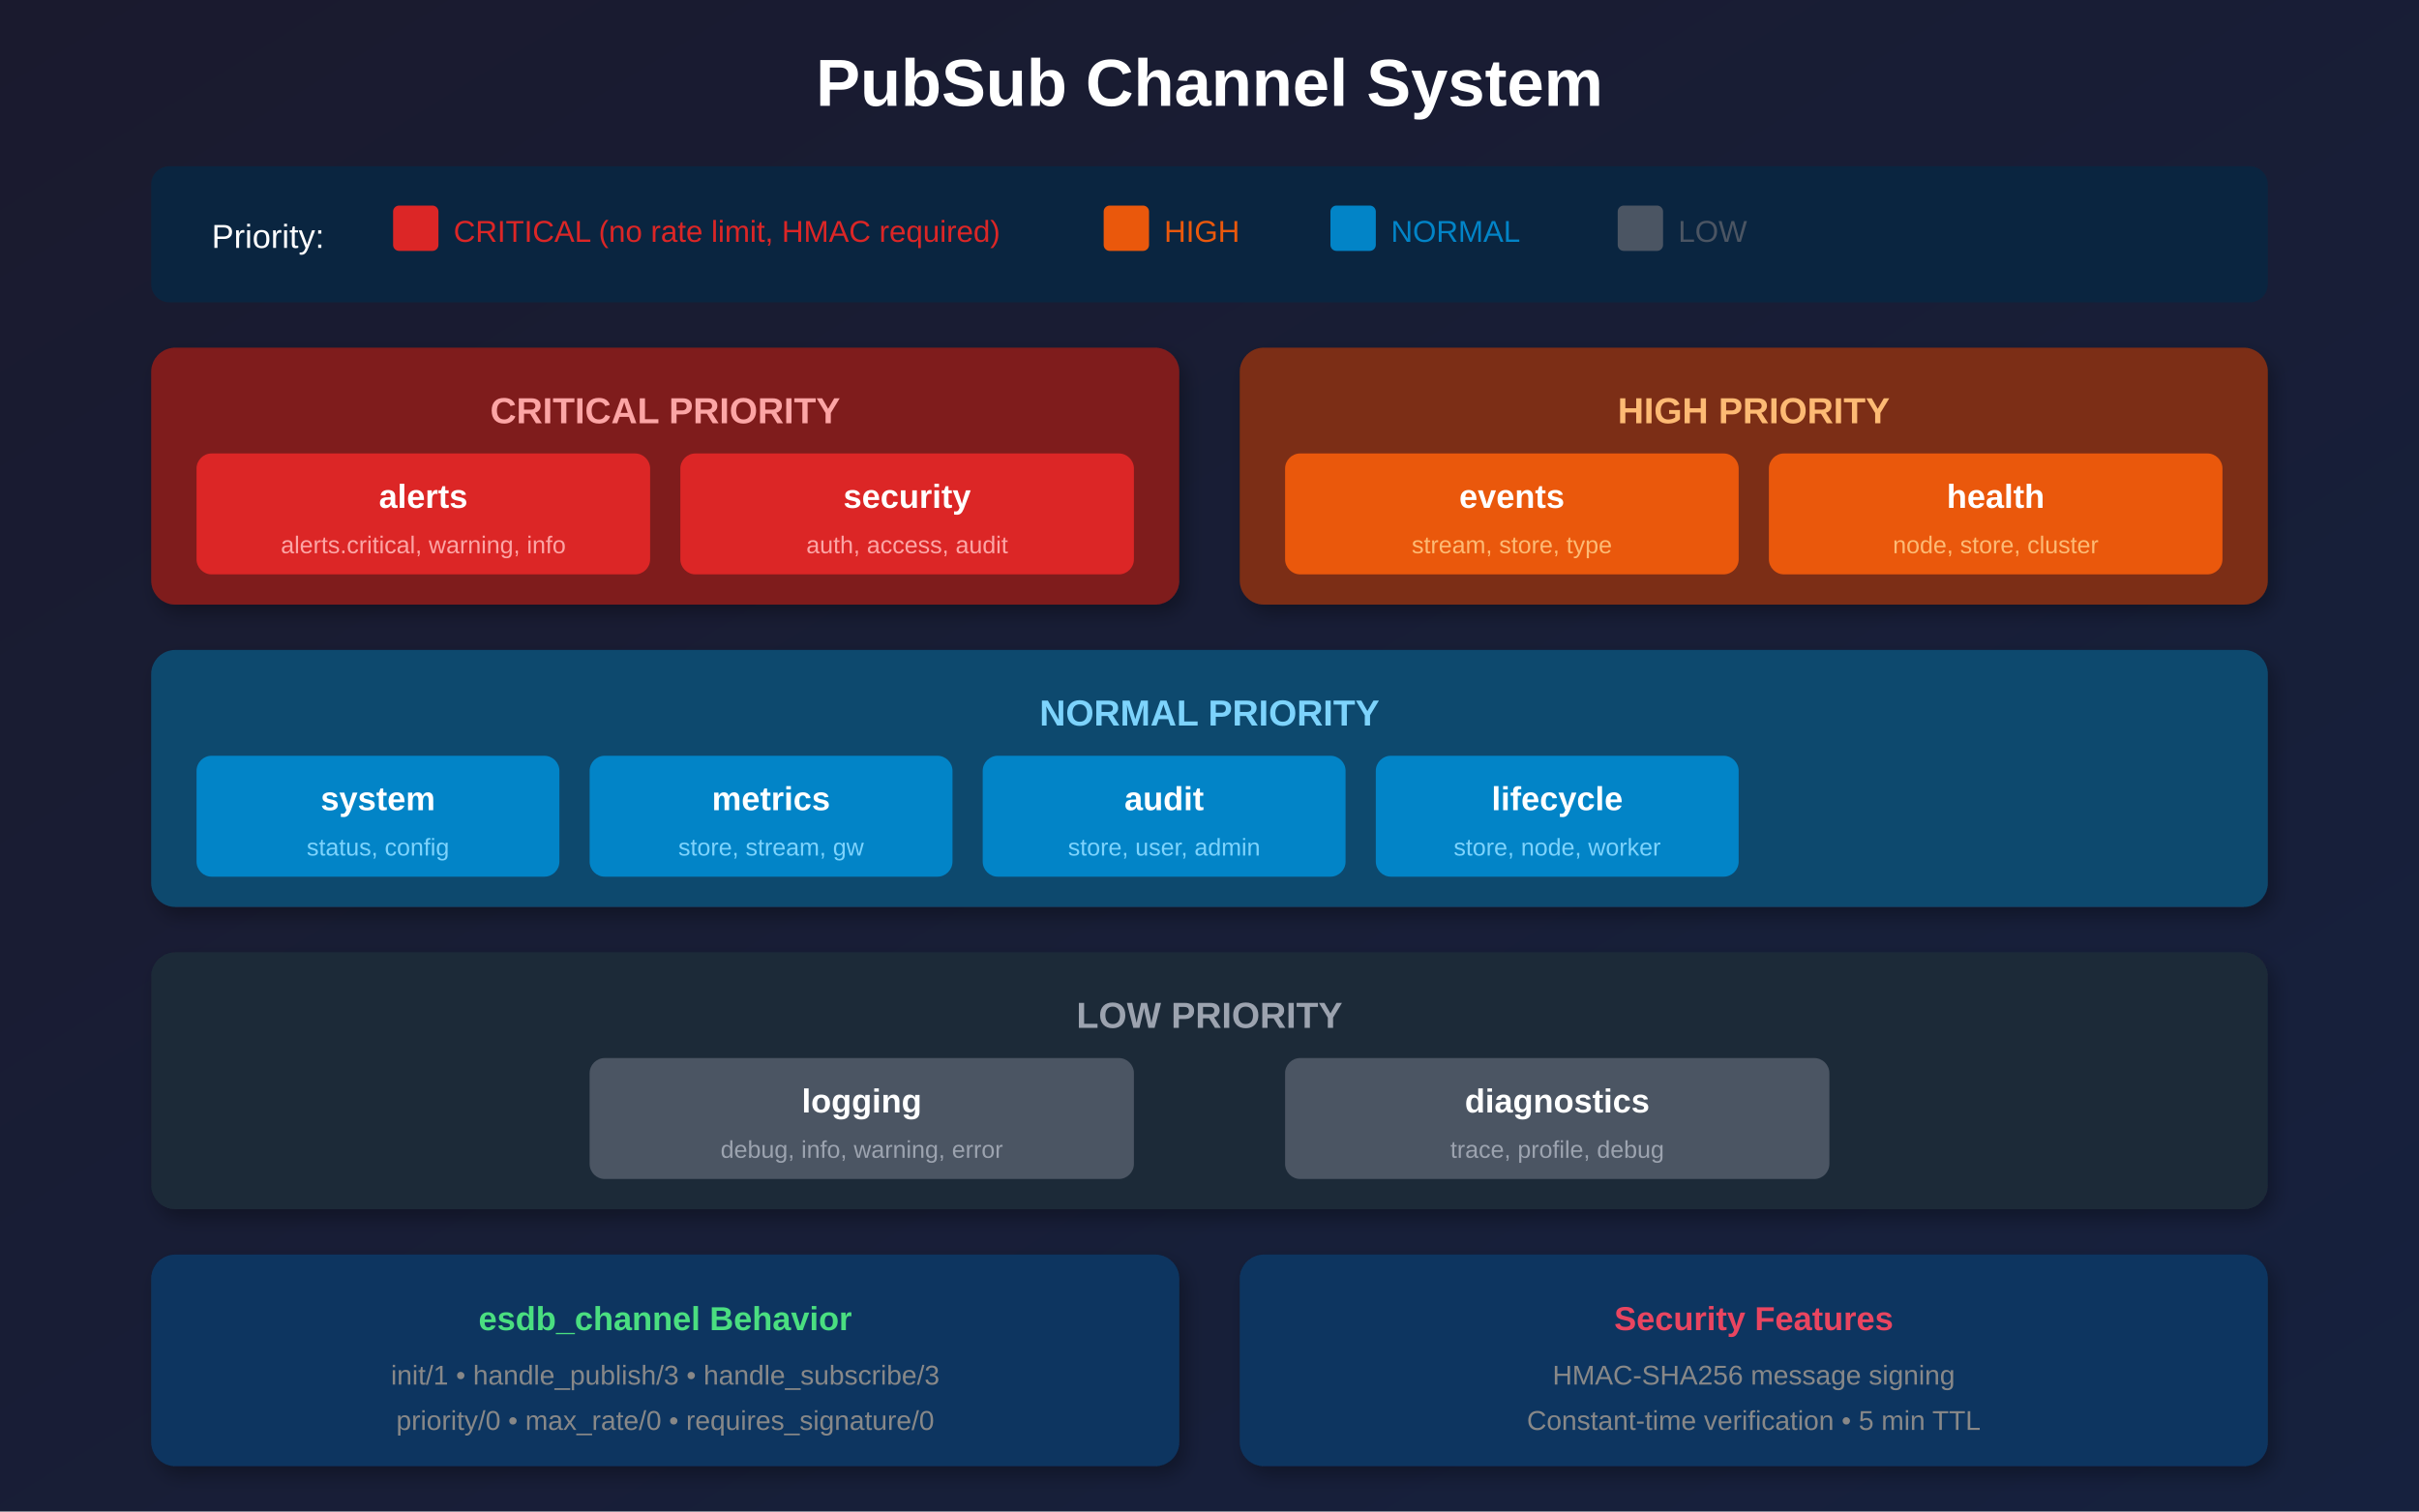
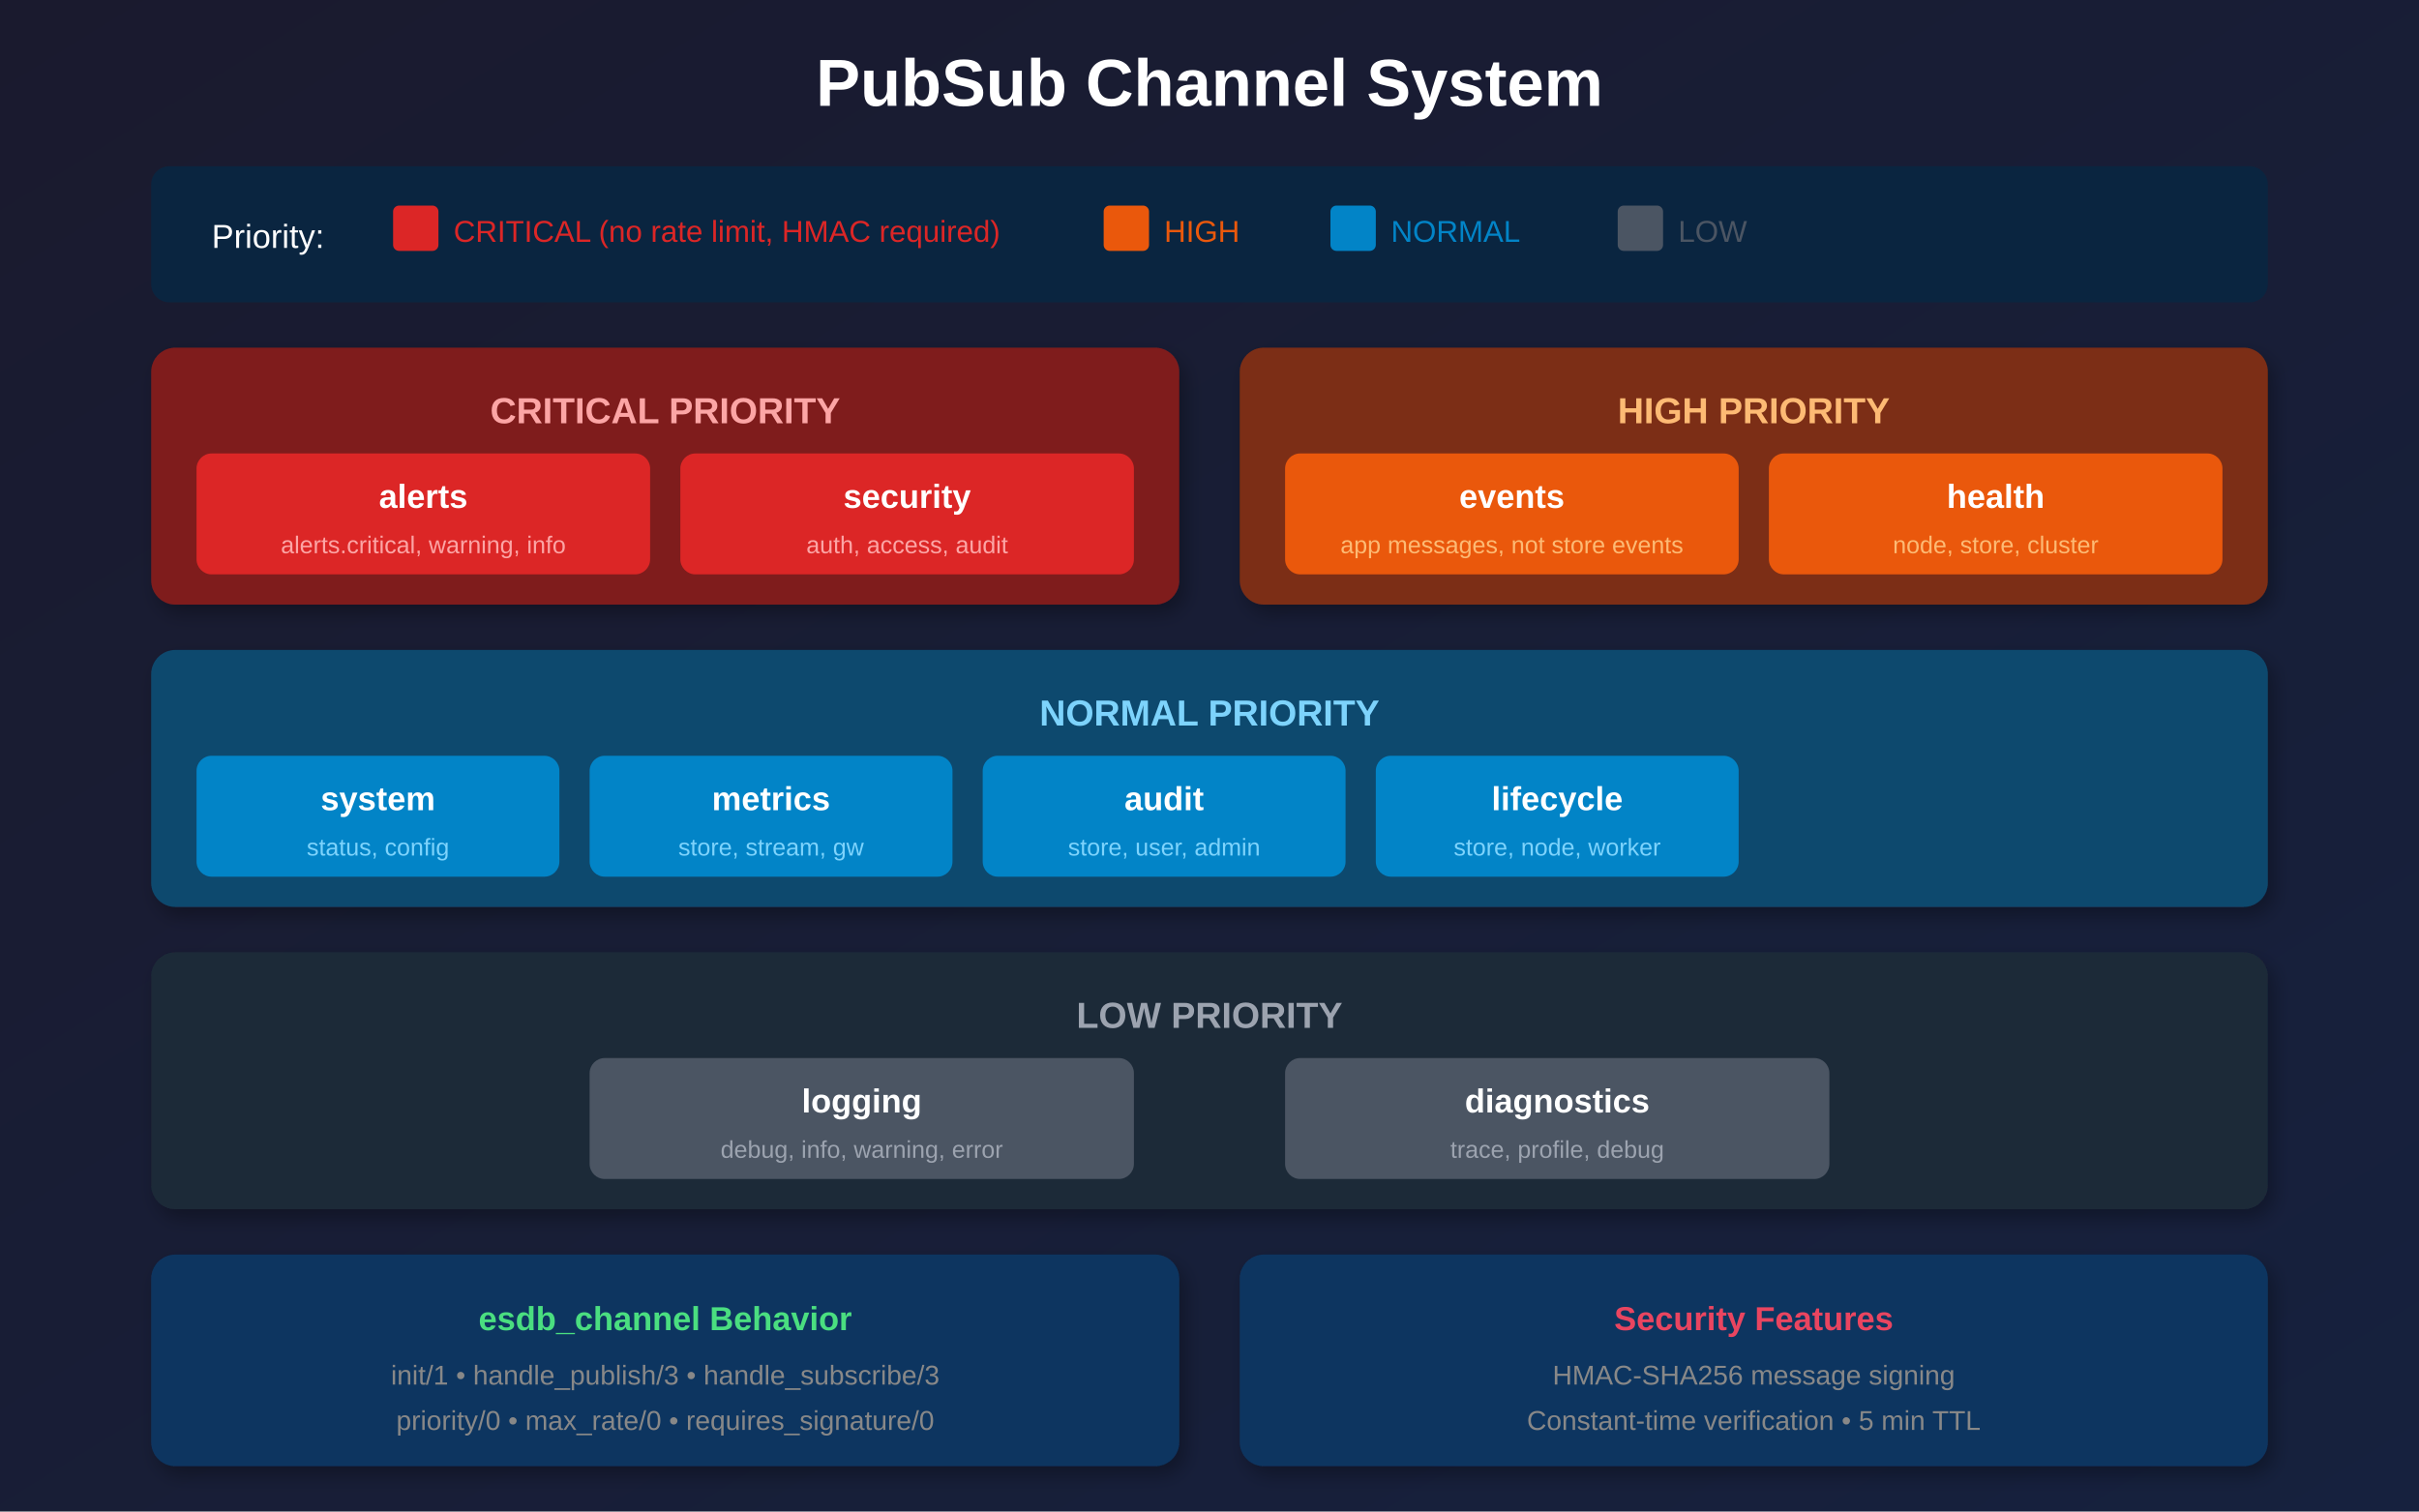
<svg xmlns="http://www.w3.org/2000/svg" viewBox="0 0 800 500">
  <defs>
    <linearGradient id="bg5" x1="0%" y1="0%" x2="100%" y2="100%">
      <stop offset="0%" style="stop-color:#1a1a2e" />
      <stop offset="100%" style="stop-color:#16213e" />
    </linearGradient>
    <filter id="shadow5" x="-20%" y="-20%" width="140%" height="140%">
      <feDropShadow dx="2" dy="3" stdDeviation="3" flood-opacity="0.3" />
    </filter>
  </defs>
  <rect width="800" height="500" fill="url(#bg5)" />
  <text x="400" y="35" text-anchor="middle" fill="#fff" font-family="Arial, sans-serif" font-size="22" font-weight="bold">PubSub Channel System</text>
  <rect x="50" y="55" width="700" height="45" rx="6" fill="#0a2540" />
  <text x="70" y="82" fill="#fff" font-family="Arial, sans-serif" font-size="11">Priority:</text>
  <rect x="130" y="68" width="15" height="15" rx="2" fill="#dc2626" />
  <text x="150" y="80" fill="#dc2626" font-family="Arial, sans-serif" font-size="10">CRITICAL (no rate limit, HMAC required)</text>
  <rect x="365" y="68" width="15" height="15" rx="2" fill="#ea580c" />
  <text x="385" y="80" fill="#ea580c" font-family="Arial, sans-serif" font-size="10">HIGH</text>
  <rect x="440" y="68" width="15" height="15" rx="2" fill="#0284c7" />
  <text x="460" y="80" fill="#0284c7" font-family="Arial, sans-serif" font-size="10">NORMAL</text>
  <rect x="535" y="68" width="15" height="15" rx="2" fill="#4b5563" />
  <text x="555" y="80" fill="#4b5563" font-family="Arial, sans-serif" font-size="10">LOW</text>
  <rect x="50" y="115" width="340" height="85" rx="8" fill="#7f1d1d" filter="url(#shadow5)" />
  <text x="220" y="140" text-anchor="middle" fill="#fca5a5" font-family="Arial, sans-serif" font-size="12" font-weight="bold">CRITICAL PRIORITY</text>
  <rect x="65" y="150" width="150" height="40" rx="5" fill="#dc2626" />
  <text x="140" y="168" text-anchor="middle" fill="#fff" font-family="Arial, sans-serif" font-size="11" font-weight="bold">alerts</text>
  <text x="140" y="183" text-anchor="middle" fill="#fca5a5" font-family="Arial, sans-serif" font-size="8">alerts.critical, warning, info</text>
  <rect x="225" y="150" width="150" height="40" rx="5" fill="#dc2626" />
  <text x="300" y="168" text-anchor="middle" fill="#fff" font-family="Arial, sans-serif" font-size="11" font-weight="bold">security</text>
  <text x="300" y="183" text-anchor="middle" fill="#fca5a5" font-family="Arial, sans-serif" font-size="8">auth, access, audit</text>
  <rect x="410" y="115" width="340" height="85" rx="8" fill="#7c2d12" filter="url(#shadow5)" />
  <text x="580" y="140" text-anchor="middle" fill="#fdba74" font-family="Arial, sans-serif" font-size="12" font-weight="bold">HIGH PRIORITY</text>
  <rect x="425" y="150" width="150" height="40" rx="5" fill="#ea580c" />
  <text x="500" y="168" text-anchor="middle" fill="#fff" font-family="Arial, sans-serif" font-size="11" font-weight="bold">events</text>
-   <text x="500" y="183" text-anchor="middle" fill="#fdba74" font-family="Arial, sans-serif" font-size="8">stream, store, type</text>
+   <text x="500" y="183" text-anchor="middle" fill="#fdba74" font-family="Arial, sans-serif" font-size="8">app messages, not store events</text>
  <rect x="585" y="150" width="150" height="40" rx="5" fill="#ea580c" />
  <text x="660" y="168" text-anchor="middle" fill="#fff" font-family="Arial, sans-serif" font-size="11" font-weight="bold">health</text>
  <text x="660" y="183" text-anchor="middle" fill="#fdba74" font-family="Arial, sans-serif" font-size="8">node, store, cluster</text>
  <rect x="50" y="215" width="700" height="85" rx="8" fill="#0c4a6e" filter="url(#shadow5)" />
  <text x="400" y="240" text-anchor="middle" fill="#7dd3fc" font-family="Arial, sans-serif" font-size="12" font-weight="bold">NORMAL PRIORITY</text>
  <rect x="65" y="250" width="120" height="40" rx="5" fill="#0284c7" />
  <text x="125" y="268" text-anchor="middle" fill="#fff" font-family="Arial, sans-serif" font-size="11" font-weight="bold">system</text>
  <text x="125" y="283" text-anchor="middle" fill="#7dd3fc" font-family="Arial, sans-serif" font-size="8">status, config</text>
  <rect x="195" y="250" width="120" height="40" rx="5" fill="#0284c7" />
  <text x="255" y="268" text-anchor="middle" fill="#fff" font-family="Arial, sans-serif" font-size="11" font-weight="bold">metrics</text>
  <text x="255" y="283" text-anchor="middle" fill="#7dd3fc" font-family="Arial, sans-serif" font-size="8">store, stream, gw</text>
  <rect x="325" y="250" width="120" height="40" rx="5" fill="#0284c7" />
  <text x="385" y="268" text-anchor="middle" fill="#fff" font-family="Arial, sans-serif" font-size="11" font-weight="bold">audit</text>
  <text x="385" y="283" text-anchor="middle" fill="#7dd3fc" font-family="Arial, sans-serif" font-size="8">store, user, admin</text>
  <rect x="455" y="250" width="120" height="40" rx="5" fill="#0284c7" />
  <text x="515" y="268" text-anchor="middle" fill="#fff" font-family="Arial, sans-serif" font-size="11" font-weight="bold">lifecycle</text>
  <text x="515" y="283" text-anchor="middle" fill="#7dd3fc" font-family="Arial, sans-serif" font-size="8">store, node, worker</text>
  <rect x="50" y="315" width="700" height="85" rx="8" fill="#1f2937" filter="url(#shadow5)" />
  <text x="400" y="340" text-anchor="middle" fill="#9ca3af" font-family="Arial, sans-serif" font-size="12" font-weight="bold">LOW PRIORITY</text>
  <rect x="195" y="350" width="180" height="40" rx="5" fill="#4b5563" />
  <text x="285" y="368" text-anchor="middle" fill="#fff" font-family="Arial, sans-serif" font-size="11" font-weight="bold">logging</text>
  <text x="285" y="383" text-anchor="middle" fill="#9ca3af" font-family="Arial, sans-serif" font-size="8">debug, info, warning, error</text>
  <rect x="425" y="350" width="180" height="40" rx="5" fill="#4b5563" />
  <text x="515" y="368" text-anchor="middle" fill="#fff" font-family="Arial, sans-serif" font-size="11" font-weight="bold">diagnostics</text>
  <text x="515" y="383" text-anchor="middle" fill="#9ca3af" font-family="Arial, sans-serif" font-size="8">trace, profile, debug</text>
  <rect x="50" y="415" width="340" height="70" rx="8" fill="#0f3460" filter="url(#shadow5)" />
  <text x="220" y="440" text-anchor="middle" fill="#4ade80" font-family="Arial, sans-serif" font-size="11" font-weight="bold">esdb_channel Behavior</text>
  <text x="220" y="458" text-anchor="middle" fill="#888" font-family="Arial, sans-serif" font-size="9">init/1 • handle_publish/3 • handle_subscribe/3</text>
  <text x="220" y="473" text-anchor="middle" fill="#888" font-family="Arial, sans-serif" font-size="9">priority/0 • max_rate/0 • requires_signature/0</text>
  <rect x="410" y="415" width="340" height="70" rx="8" fill="#0f3460" filter="url(#shadow5)" />
  <text x="580" y="440" text-anchor="middle" fill="#e94560" font-family="Arial, sans-serif" font-size="11" font-weight="bold">Security Features</text>
  <text x="580" y="458" text-anchor="middle" fill="#888" font-family="Arial, sans-serif" font-size="9">HMAC-SHA256 message signing</text>
  <text x="580" y="473" text-anchor="middle" fill="#888" font-family="Arial, sans-serif" font-size="9">Constant-time verification • 5 min TTL</text>
</svg>
